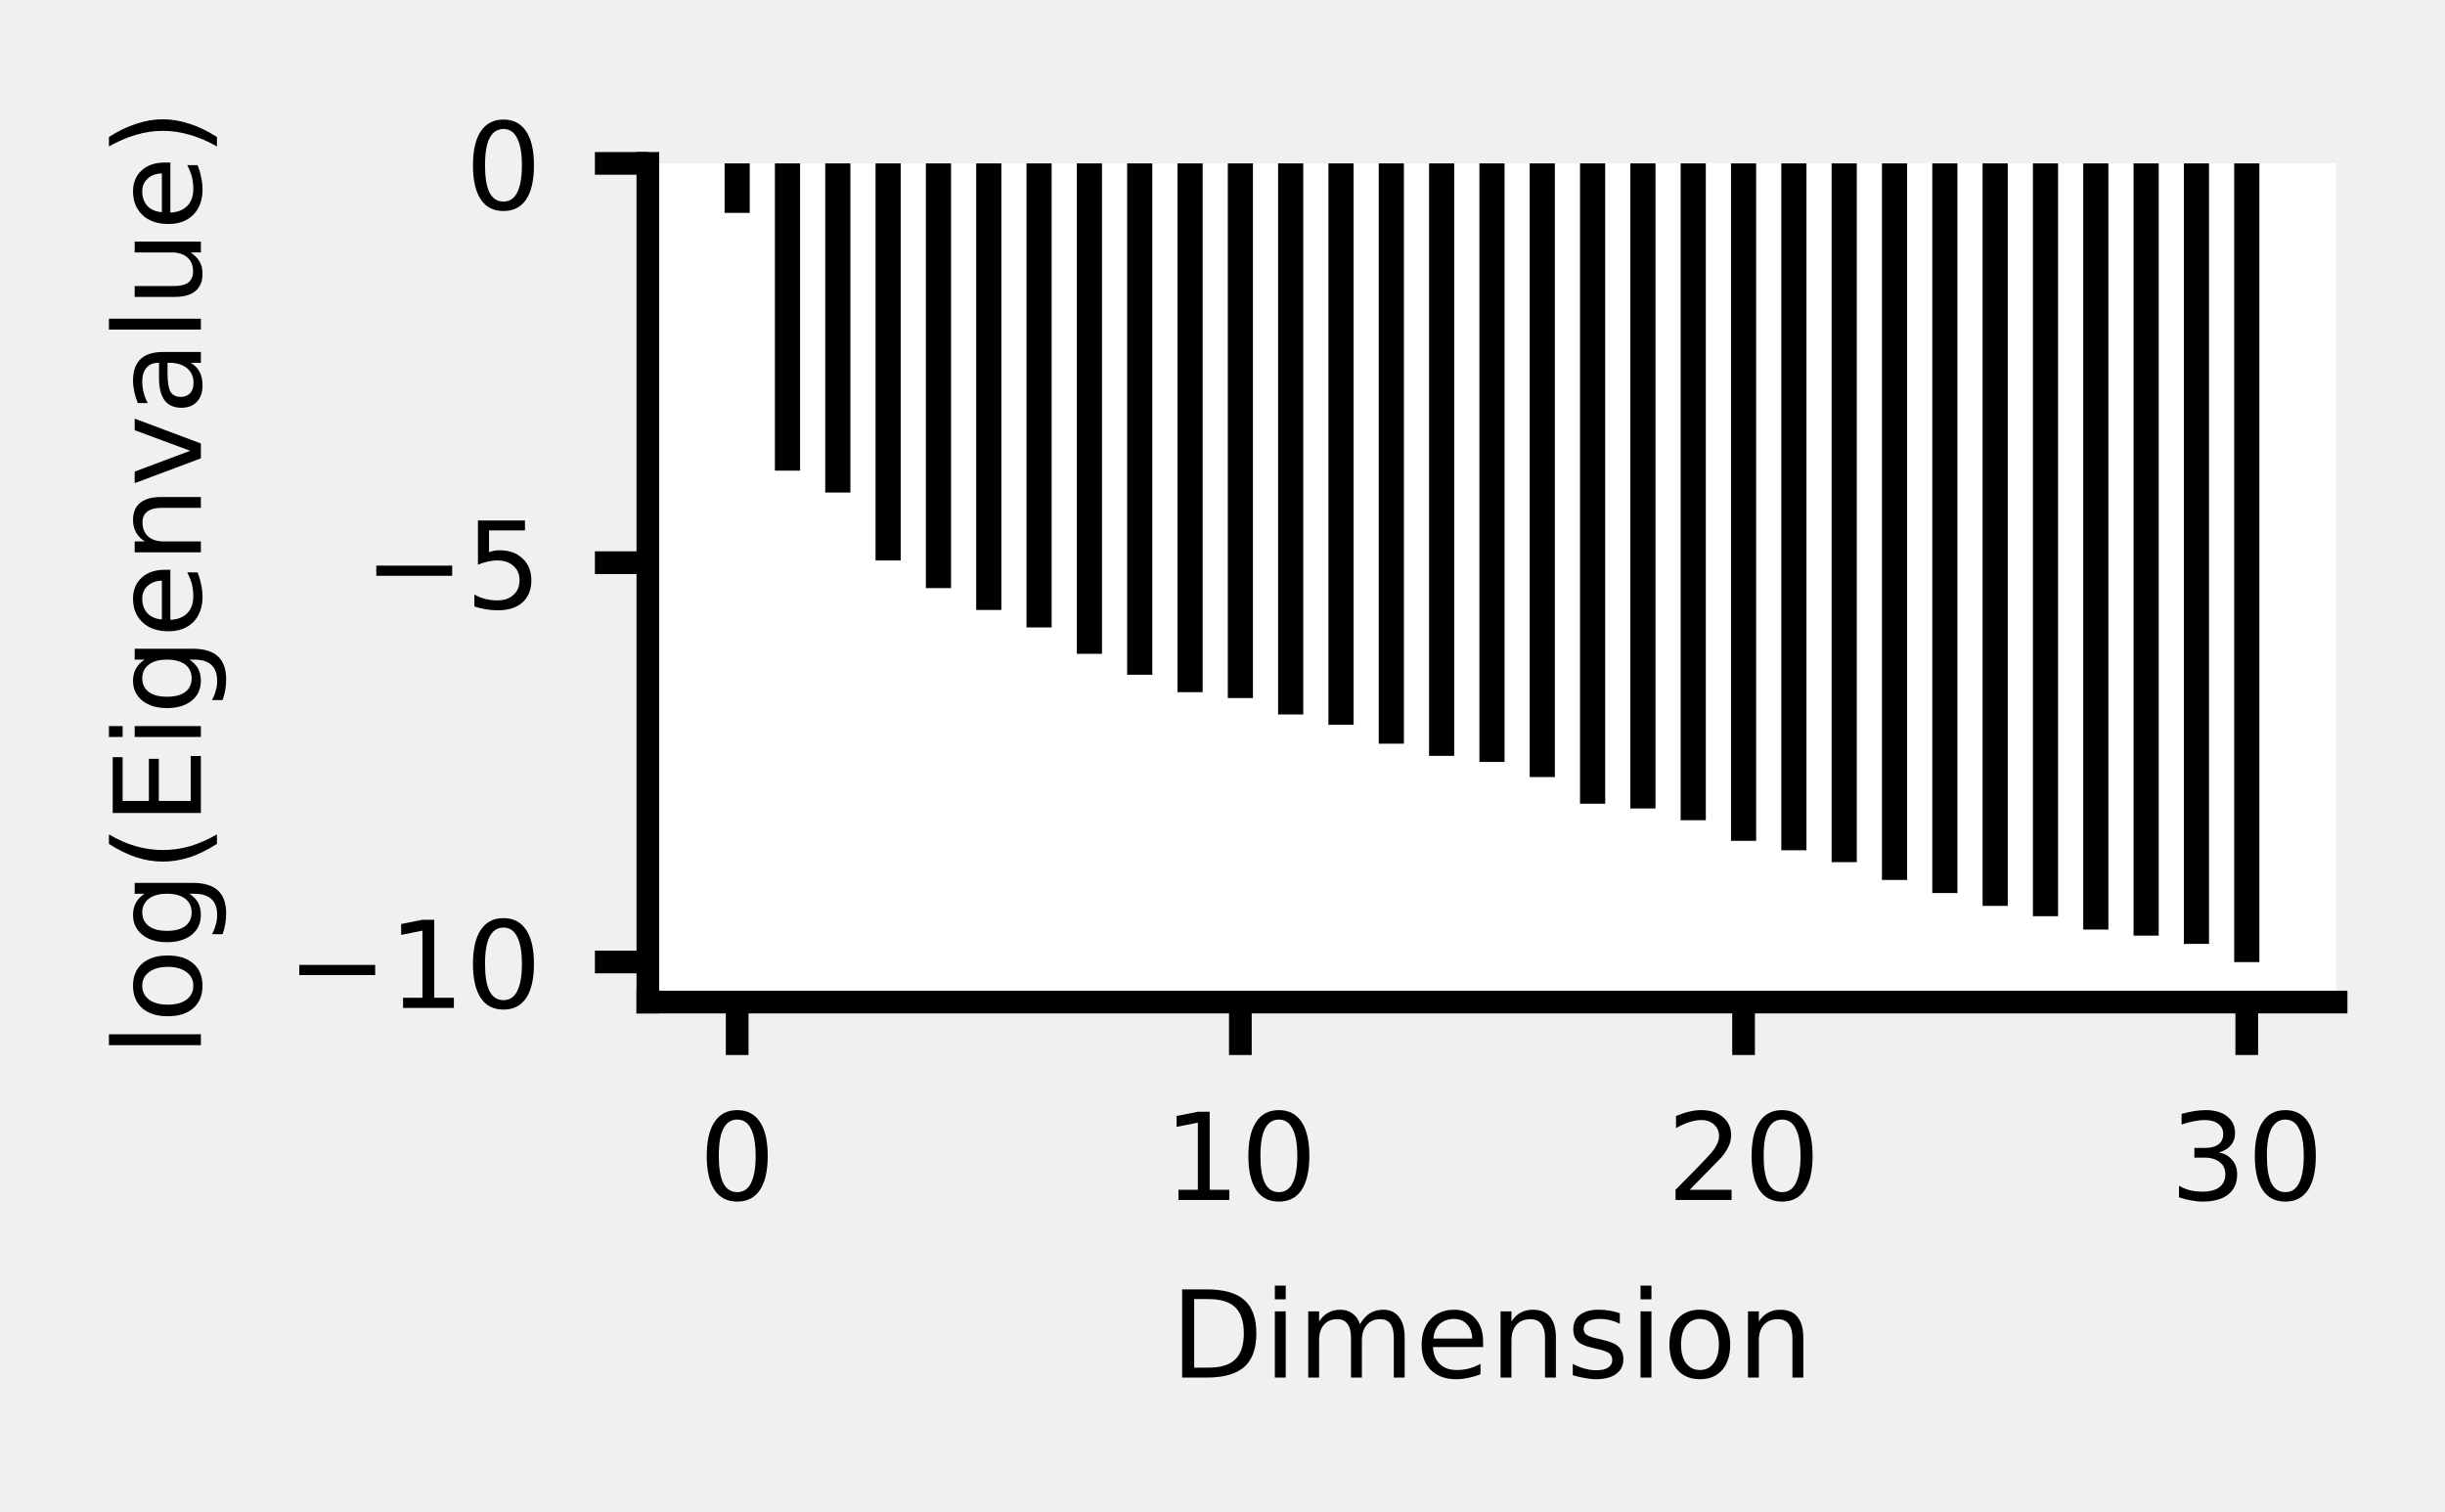
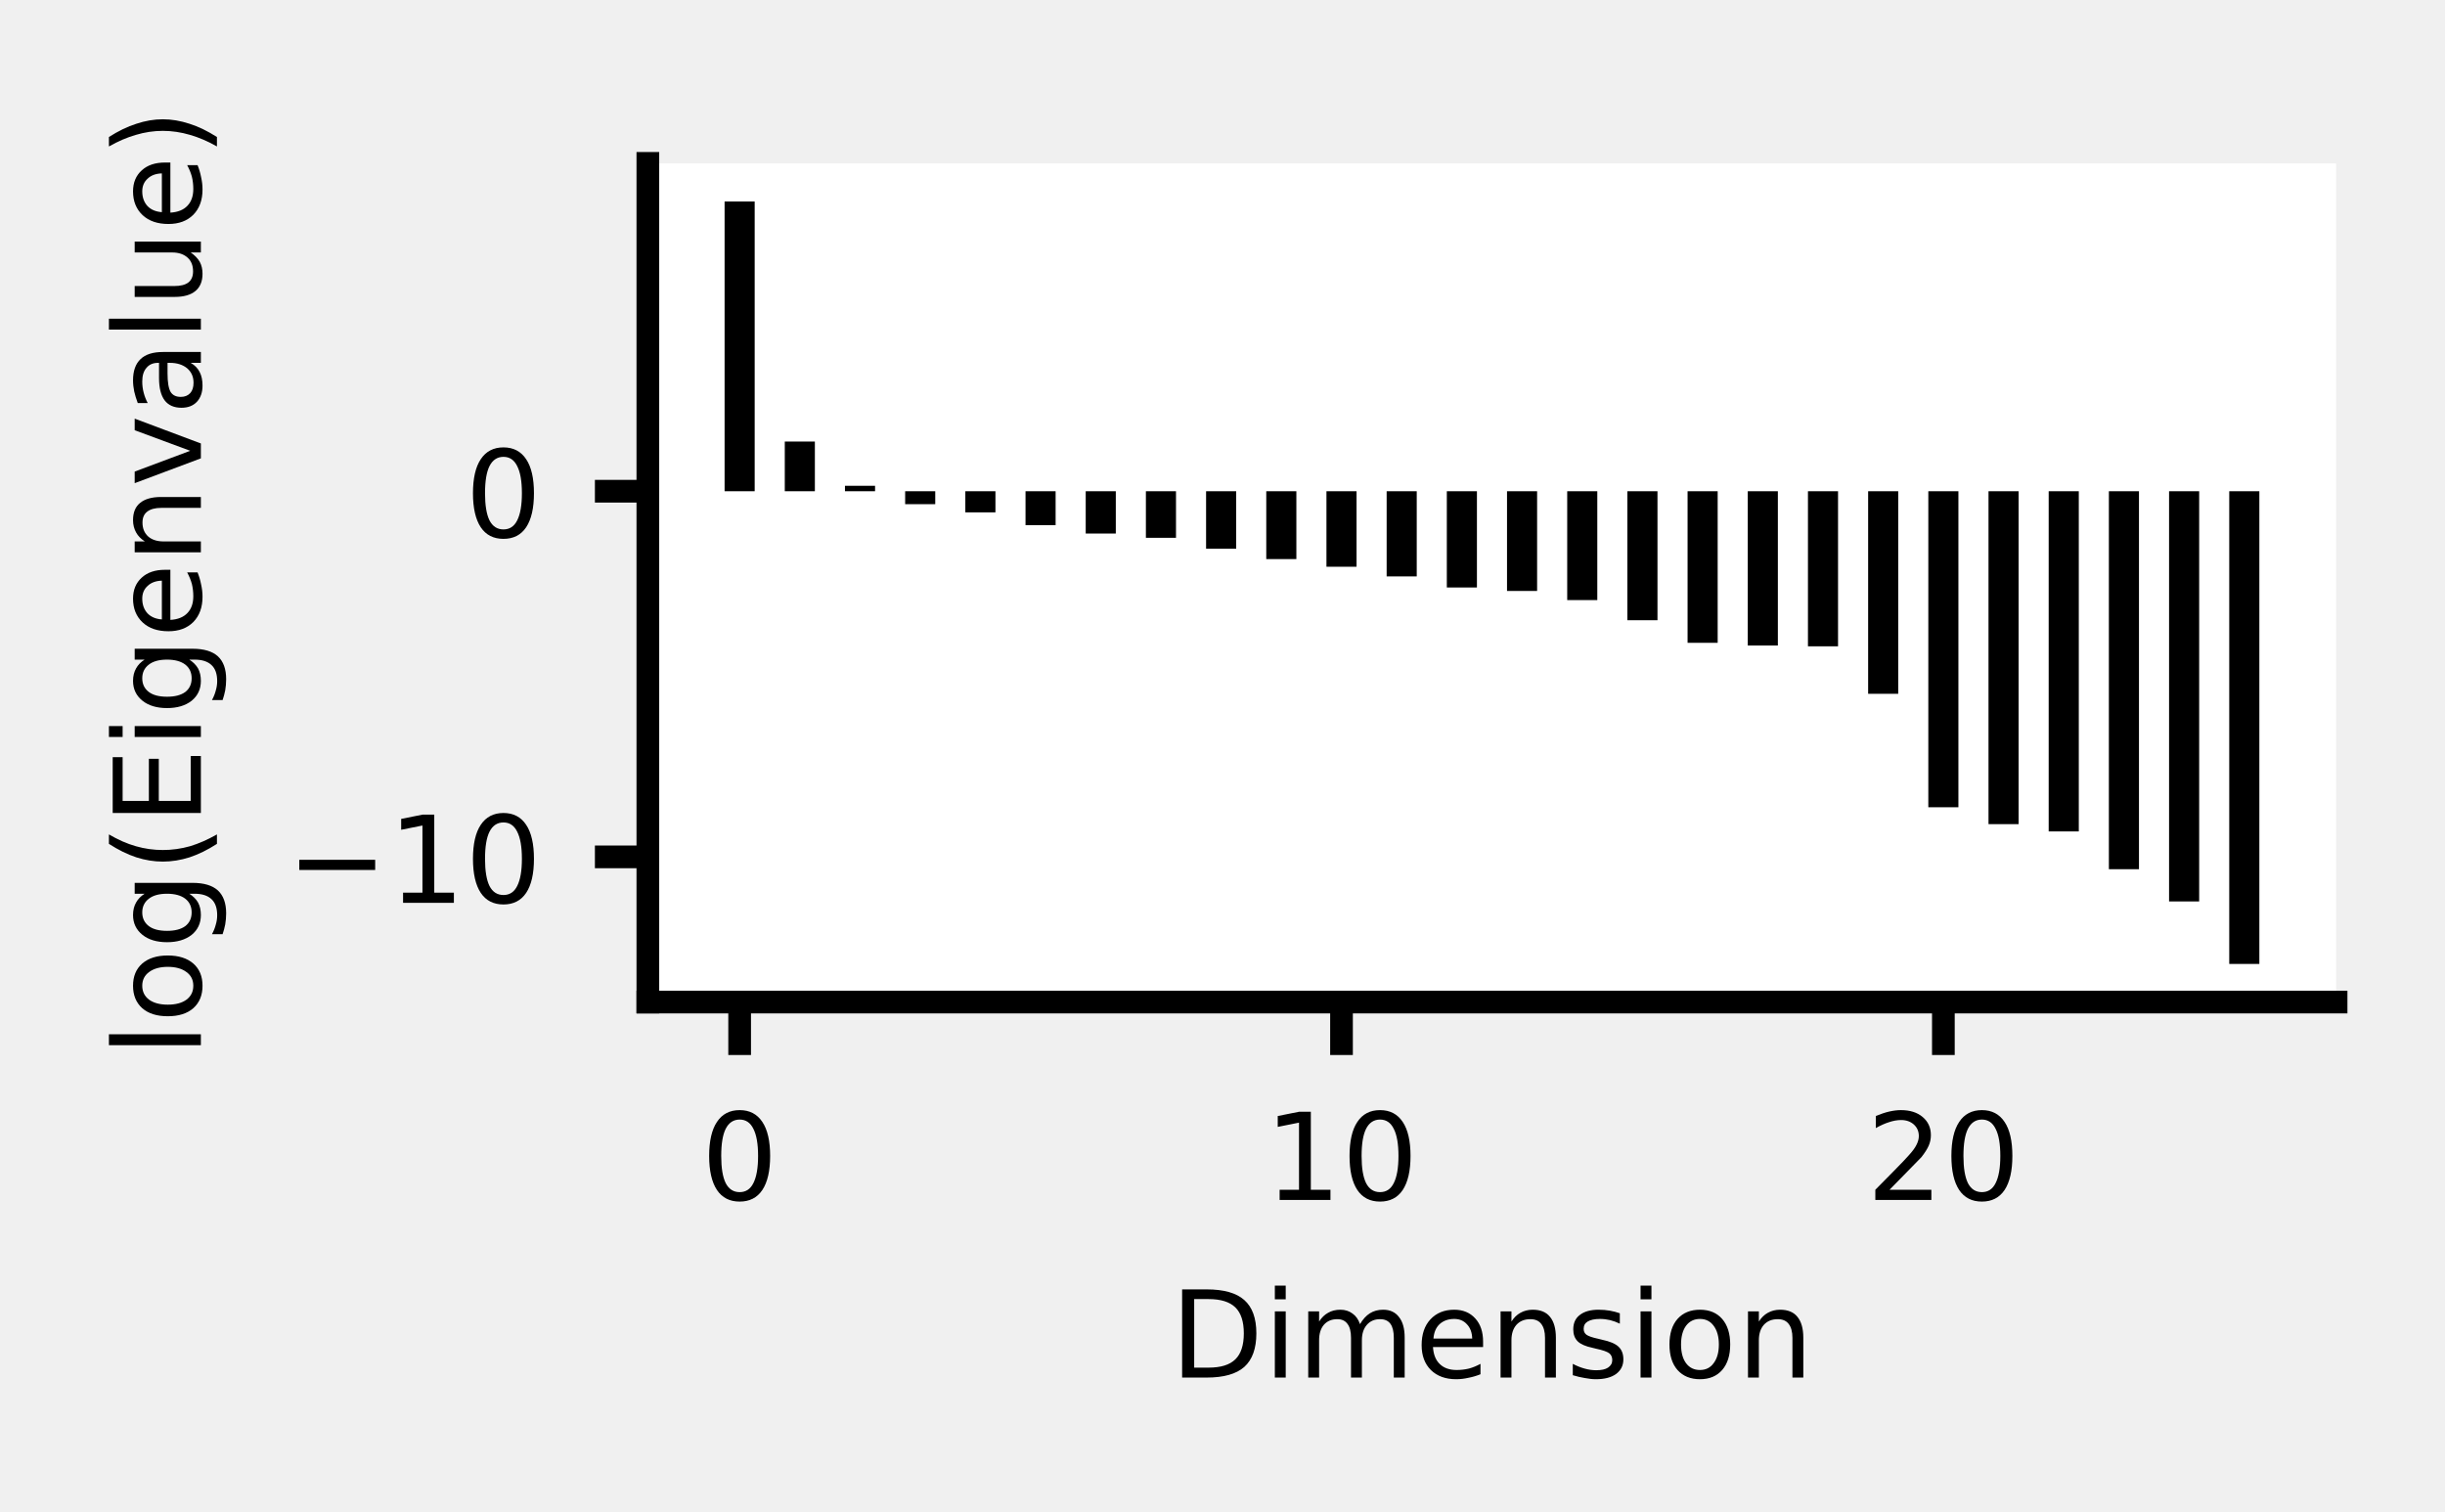
<svg xmlns="http://www.w3.org/2000/svg" xmlns:xlink="http://www.w3.org/1999/xlink" height="99.925pt" version="1.1" viewBox="0 0 161.626 99.925" width="161.626pt">
  <defs>
    <style type="text/css">*{stroke-linecap:butt;stroke-linejoin:round;}</style>
  </defs>
  <g id="figure_1">
    <g id="patch_1">
      <path d="M 0 99.925  L 161.626 99.925  L 161.626 0  L 0 0  z " style="fill:none;" />
    </g>
    <g id="axes_1">
      <g id="patch_2">
        <path d="M 42.826 66.24  L 154.426 66.24  L 154.426 10.8  L 42.826 10.8  z " style="fill:#ffffff;" />
      </g>
      <g id="patch_3">
-         <path clip-path="url(#p79ce05c987)" d="M 47.899 10.8  L 49.562 10.8  L 49.562 14.073  L 47.899 14.073  z " />
+         <path clip-path="url(#p76beedaca1)" d="M 47.899 32.473  L 49.888 32.473  L 49.888 13.32  L 47.899 13.32  z " />
      </g>
      <g id="patch_4">
-         <path clip-path="url(#p79ce05c987)" d="M 51.225 10.8  L 52.889 10.8  L 52.889 31.109  L 51.225 31.109  z " />
+         <path clip-path="url(#p76beedaca1)" d="M 51.878 32.473  L 53.867 32.473  L 53.867 29.188  L 51.878 29.188  z " />
      </g>
      <g id="patch_5">
-         <path clip-path="url(#p79ce05c987)" d="M 54.552 10.8  L 56.215 10.8  L 56.215 32.559  L 54.552 32.559  z " />
+         <path clip-path="url(#p76beedaca1)" d="M 55.856 32.473  L 57.846 32.473  L 57.846 32.113  L 55.856 32.113  z " />
      </g>
      <g id="patch_6">
-         <path clip-path="url(#p79ce05c987)" d="M 57.878 10.8  L 59.541 10.8  L 59.541 37.051  L 57.878 37.051  z " />
+         <path clip-path="url(#p76beedaca1)" d="M 59.835 32.473  L 61.824 32.473  L 61.824 33.328  L 59.835 33.328  z " />
      </g>
      <g id="patch_7">
-         <path clip-path="url(#p79ce05c987)" d="M 61.204 10.8  L 62.868 10.8  L 62.868 38.878  L 61.204 38.878  z " />
+         <path clip-path="url(#p76beedaca1)" d="M 63.813 32.473  L 65.803 32.473  L 65.803 33.869  L 63.813 33.869  z " />
      </g>
      <g id="patch_8">
-         <path clip-path="url(#p79ce05c987)" d="M 64.531 10.8  L 66.194 10.8  L 66.194 40.319  L 64.531 40.319  z " />
+         <path clip-path="url(#p76beedaca1)" d="M 67.792 32.473  L 69.781 32.473  L 69.781 34.716  L 67.792 34.716  z " />
      </g>
      <g id="patch_9">
-         <path clip-path="url(#p79ce05c987)" d="M 67.857 10.8  L 69.52 10.8  L 69.52 41.477  L 67.857 41.477  z " />
+         <path clip-path="url(#p76beedaca1)" d="M 71.771 32.473  L 73.76 32.473  L 73.76 35.269  L 71.771 35.269  z " />
      </g>
      <g id="patch_10">
-         <path clip-path="url(#p79ce05c987)" d="M 71.184 10.8  L 72.847 10.8  L 72.847 43.22  L 71.184 43.22  z " />
+         <path clip-path="url(#p76beedaca1)" d="M 75.749 32.473  L 77.739 32.473  L 77.739 35.551  L 75.749 35.551  z " />
      </g>
      <g id="patch_11">
-         <path clip-path="url(#p79ce05c987)" d="M 74.51 10.8  L 76.173 10.8  L 76.173 44.606  L 74.51 44.606  z " />
+         <path clip-path="url(#p76beedaca1)" d="M 79.728 32.473  L 81.717 32.473  L 81.717 36.272  L 79.728 36.272  z " />
      </g>
      <g id="patch_12">
-         <path clip-path="url(#p79ce05c987)" d="M 77.836 10.8  L 79.5 10.8  L 79.5 45.756  L 77.836 45.756  z " />
+         <path clip-path="url(#p76beedaca1)" d="M 83.706 32.473  L 85.696 32.473  L 85.696 36.958  L 83.706 36.958  z " />
      </g>
      <g id="patch_13">
-         <path clip-path="url(#p79ce05c987)" d="M 81.163 10.8  L 82.826 10.8  L 82.826 46.145  L 81.163 46.145  z " />
+         <path clip-path="url(#p76beedaca1)" d="M 87.685 32.473  L 89.674 32.473  L 89.674 37.464  L 87.685 37.464  z " />
      </g>
      <g id="patch_14">
-         <path clip-path="url(#p79ce05c987)" d="M 84.489 10.8  L 86.152 10.8  L 86.152 47.229  L 84.489 47.229  z " />
+         <path clip-path="url(#p76beedaca1)" d="M 91.664 32.473  L 93.653 32.473  L 93.653 38.103  L 91.664 38.103  z " />
      </g>
      <g id="patch_15">
-         <path clip-path="url(#p79ce05c987)" d="M 87.816 10.8  L 89.479 10.8  L 89.479 47.91  L 87.816 47.91  z " />
+         <path clip-path="url(#p76beedaca1)" d="M 95.642 32.473  L 97.632 32.473  L 97.632 38.835  L 95.642 38.835  z " />
      </g>
      <g id="patch_16">
-         <path clip-path="url(#p79ce05c987)" d="M 91.142 10.8  L 92.805 10.8  L 92.805 49.159  L 91.142 49.159  z " />
+         <path clip-path="url(#p76beedaca1)" d="M 99.621 32.473  L 101.61 32.473  L 101.61 39.065  L 99.621 39.065  z " />
      </g>
      <g id="patch_17">
-         <path clip-path="url(#p79ce05c987)" d="M 94.468 10.8  L 96.131 10.8  L 96.131 49.966  L 94.468 49.966  z " />
+         <path clip-path="url(#p76beedaca1)" d="M 103.6 32.473  L 105.589 32.473  L 105.589 39.668  L 103.6 39.668  z " />
      </g>
      <g id="patch_18">
-         <path clip-path="url(#p79ce05c987)" d="M 97.795 10.8  L 99.458 10.8  L 99.458 50.365  L 97.795 50.365  z " />
+         <path clip-path="url(#p76beedaca1)" d="M 107.578 32.473  L 109.567 32.473  L 109.567 41  L 107.578 41  z " />
      </g>
      <g id="patch_19">
-         <path clip-path="url(#p79ce05c987)" d="M 101.121 10.8  L 102.784 10.8  L 102.784 51.366  L 101.121 51.366  z " />
+         <path clip-path="url(#p76beedaca1)" d="M 111.557 32.473  L 113.546 32.473  L 113.546 42.493  L 111.557 42.493  z " />
      </g>
      <g id="patch_20">
-         <path clip-path="url(#p79ce05c987)" d="M 104.447 10.8  L 106.111 10.8  L 106.111 53.13  L 104.447 53.13  z " />
+         <path clip-path="url(#p76beedaca1)" d="M 115.535 32.473  L 117.525 32.473  L 117.525 42.67  L 115.535 42.67  z " />
      </g>
      <g id="patch_21">
-         <path clip-path="url(#p79ce05c987)" d="M 107.774 10.8  L 109.437 10.8  L 109.437 53.446  L 107.774 53.446  z " />
+         <path clip-path="url(#p76beedaca1)" d="M 119.514 32.473  L 121.503 32.473  L 121.503 42.724  L 119.514 42.724  z " />
      </g>
      <g id="patch_22">
-         <path clip-path="url(#p79ce05c987)" d="M 111.1 10.8  L 112.763 10.8  L 112.763 54.219  L 111.1 54.219  z " />
+         <path clip-path="url(#p76beedaca1)" d="M 123.493 32.473  L 125.482 32.473  L 125.482 45.863  L 123.493 45.863  z " />
      </g>
      <g id="patch_23">
-         <path clip-path="url(#p79ce05c987)" d="M 114.427 10.8  L 116.09 10.8  L 116.09 55.582  L 114.427 55.582  z " />
+         <path clip-path="url(#p76beedaca1)" d="M 127.471 32.473  L 129.46 32.473  L 129.46 53.363  L 127.471 53.363  z " />
      </g>
      <g id="patch_24">
-         <path clip-path="url(#p79ce05c987)" d="M 117.753 10.8  L 119.416 10.8  L 119.416 56.205  L 117.753 56.205  z " />
+         <path clip-path="url(#p76beedaca1)" d="M 131.45 32.473  L 133.439 32.473  L 133.439 54.479  L 131.45 54.479  z " />
      </g>
      <g id="patch_25">
-         <path clip-path="url(#p79ce05c987)" d="M 121.079 10.8  L 122.742 10.8  L 122.742 56.992  L 121.079 56.992  z " />
+         <path clip-path="url(#p76beedaca1)" d="M 135.428 32.473  L 137.418 32.473  L 137.418 54.961  L 135.428 54.961  z " />
      </g>
      <g id="patch_26">
-         <path clip-path="url(#p79ce05c987)" d="M 124.406 10.8  L 126.069 10.8  L 126.069 58.168  L 124.406 58.168  z " />
+         <path clip-path="url(#p76beedaca1)" d="M 139.407 32.473  L 141.396 32.473  L 141.396 57.458  L 139.407 57.458  z " />
      </g>
      <g id="patch_27">
-         <path clip-path="url(#p79ce05c987)" d="M 127.732 10.8  L 129.395 10.8  L 129.395 59.034  L 127.732 59.034  z " />
+         <path clip-path="url(#p76beedaca1)" d="M 143.386 32.473  L 145.375 32.473  L 145.375 59.589  L 143.386 59.589  z " />
      </g>
      <g id="patch_28">
-         <path clip-path="url(#p79ce05c987)" d="M 131.058 10.8  L 132.722 10.8  L 132.722 59.882  L 131.058 59.882  z " />
+         <path clip-path="url(#p76beedaca1)" d="M 147.364 32.473  L 149.354 32.473  L 149.354 63.72  L 147.364 63.72  z " />
      </g>
      <g id="patch_29">
-         <path clip-path="url(#p79ce05c987)" d="M 134.385 10.8  L 136.048 10.8  L 136.048 60.564  L 134.385 60.564  z " />
+         <path clip-path="url(#p76beedaca1)" d="M 0 0  z " />
      </g>
      <g id="patch_30">
-         <path clip-path="url(#p79ce05c987)" d="M 137.711 10.8  L 139.374 10.8  L 139.374 61.446  L 137.711 61.446  z " />
+         <path clip-path="url(#p76beedaca1)" d="M 0 0  z " />
      </g>
      <g id="patch_31">
-         <path clip-path="url(#p79ce05c987)" d="M 141.038 10.8  L 142.701 10.8  L 142.701 61.848  L 141.038 61.848  z " />
+         <path clip-path="url(#p76beedaca1)" d="M 0 0  z " />
      </g>
      <g id="patch_32">
-         <path clip-path="url(#p79ce05c987)" d="M 144.364 10.8  L 146.027 10.8  L 146.027 62.397  L 144.364 62.397  z " />
+         <path clip-path="url(#p76beedaca1)" d="M 0 0  z " />
      </g>
      <g id="patch_33">
-         <path clip-path="url(#p79ce05c987)" d="M 147.69 10.8  L 149.354 10.8  L 149.354 63.6  L 147.69 63.6  z " />
+         <path clip-path="url(#p76beedaca1)" d="M 0 0  z " />
      </g>
      <g id="matplotlib.axis_1">
        <g id="xtick_1">
          <g id="line2d_1">
            <defs>
-               <path d="M 0 0  L 0 3.5  " id="mf4c34f8eac" style="stroke:#000000;stroke-width:1.5;" />
+               <path d="M 0 0  L 0 3.5  " id="m096b396b25" style="stroke:#000000;stroke-width:1.5;" />
            </defs>
            <g>
-               <use style="stroke:#000000;stroke-width:1.5;" x="48.731" xlink:href="#mf4c34f8eac" y="66.24" />
+               <use style="stroke:#000000;stroke-width:1.5;" x="48.894" xlink:href="#m096b396b25" y="66.24" />
            </g>
          </g>
          <g id="text_1">
-             <text style="font-family:DejaVu Sans;font-size:8px;font-stretch:normal;font-style:normal;font-weight:normal;text-anchor:middle;" transform="rotate(-0, 48.73057, 79.31875)" x="48.731" y="79.319">0</text>
+             <text style="font-family:DejaVu Sans;font-size:8px;font-stretch:normal;font-style:normal;font-weight:normal;text-anchor:middle;" transform="rotate(-0, 48.89363, 79.31875)" x="48.894" y="79.319">0</text>
          </g>
        </g>
        <g id="xtick_2">
          <g id="line2d_2">
            <g>
-               <use style="stroke:#000000;stroke-width:1.5;" x="81.994" xlink:href="#mf4c34f8eac" y="66.24" />
+               <use style="stroke:#000000;stroke-width:1.5;" x="88.68" xlink:href="#m096b396b25" y="66.24" />
            </g>
          </g>
          <g id="text_2">
-             <text style="font-family:DejaVu Sans;font-size:8px;font-stretch:normal;font-style:normal;font-weight:normal;text-anchor:middle;" transform="rotate(-0, 81.99436, 79.31875)" x="81.994" y="79.319">10</text>
+             <text style="font-family:DejaVu Sans;font-size:8px;font-stretch:normal;font-style:normal;font-weight:normal;text-anchor:middle;" transform="rotate(-0, 88.67973, 79.31875)" x="88.68" y="79.319">10</text>
          </g>
        </g>
        <g id="xtick_3">
          <g id="line2d_3">
            <g>
-               <use style="stroke:#000000;stroke-width:1.5;" x="115.258" xlink:href="#mf4c34f8eac" y="66.24" />
+               <use style="stroke:#000000;stroke-width:1.5;" x="128.466" xlink:href="#m096b396b25" y="66.24" />
            </g>
          </g>
          <g id="text_3">
-             <text style="font-family:DejaVu Sans;font-size:8px;font-stretch:normal;font-style:normal;font-weight:normal;text-anchor:middle;" transform="rotate(-0, 115.2581, 79.31875)" x="115.258" y="79.319">20</text>
+             <text style="font-family:DejaVu Sans;font-size:8px;font-stretch:normal;font-style:normal;font-weight:normal;text-anchor:middle;" transform="rotate(-0, 128.4658, 79.31875)" x="128.466" y="79.319">20</text>
          </g>
        </g>
-         <g id="xtick_4">
-           <g id="line2d_4">
-             <g>
-               <use style="stroke:#000000;stroke-width:1.5;" x="148.522" xlink:href="#mf4c34f8eac" y="66.24" />
-             </g>
-           </g>
-           <g id="text_4">
-             <text style="font-family:DejaVu Sans;font-size:8px;font-stretch:normal;font-style:normal;font-weight:normal;text-anchor:middle;" transform="rotate(-0, 148.5219, 79.31875)" x="148.522" y="79.319">30</text>
-           </g>
-         </g>
-         <g id="text_5">
+         <g id="text_4">
          <text style="font-family:DejaVu Sans;font-size:8px;font-stretch:normal;font-style:normal;font-weight:normal;text-anchor:middle;" transform="rotate(-0, 98.62625, 91.06125)" x="98.626" y="91.061">Dimension</text>
        </g>
      </g>
      <g id="matplotlib.axis_2">
        <g id="ytick_1">
-           <g id="line2d_5">
+           <g id="line2d_4">
            <defs>
-               <path d="M 0 0  L -3.5 0  " id="m476adc25f4" style="stroke:#000000;stroke-width:1.5;" />
+               <path d="M 0 0  L -3.5 0  " id="m82f4292126" style="stroke:#000000;stroke-width:1.5;" />
            </defs>
            <g>
-               <use style="stroke:#000000;stroke-width:1.5;" x="42.826" xlink:href="#m476adc25f4" y="63.589" />
+               <use style="stroke:#000000;stroke-width:1.5;" x="42.826" xlink:href="#m82f4292126" y="56.641" />
+             </g>
+           </g>
+           <g id="text_5">
+             <text style="font-family:DejaVu Sans;font-size:8px;font-stretch:normal;font-style:normal;font-weight:normal;text-anchor:end;" transform="rotate(-0, 35.82625, 59.67997)" x="35.826" y="59.68">−10</text>
+           </g>
+         </g>
+         <g id="ytick_2">
+           <g id="line2d_5">
+             <g>
+               <use style="stroke:#000000;stroke-width:1.5;" x="42.826" xlink:href="#m82f4292126" y="32.473" />
            </g>
          </g>
          <g id="text_6">
-             <text style="font-family:DejaVu Sans;font-size:8px;font-stretch:normal;font-style:normal;font-weight:normal;text-anchor:end;" transform="rotate(-0, 35.82625, 66.62869)" x="35.826" y="66.629">−10</text>
+             <text style="font-family:DejaVu Sans;font-size:8px;font-stretch:normal;font-style:normal;font-weight:normal;text-anchor:end;" transform="rotate(-0, 35.82625, 35.51243)" x="35.826" y="35.512">0</text>
          </g>
        </g>
-         <g id="ytick_2">
-           <g id="line2d_6">
-             <g>
-               <use style="stroke:#000000;stroke-width:1.5;" x="42.826" xlink:href="#m476adc25f4" y="37.195" />
-             </g>
-           </g>
-           <g id="text_7">
-             <text style="font-family:DejaVu Sans;font-size:8px;font-stretch:normal;font-style:normal;font-weight:normal;text-anchor:end;" transform="rotate(-0, 35.82625, 40.23403)" x="35.826" y="40.234">−5</text>
-           </g>
-         </g>
-         <g id="ytick_3">
-           <g id="line2d_7">
-             <g>
-               <use style="stroke:#000000;stroke-width:1.5;" x="42.826" xlink:href="#m476adc25f4" y="10.8" />
-             </g>
-           </g>
-           <g id="text_8">
-             <text style="font-family:DejaVu Sans;font-size:8px;font-stretch:normal;font-style:normal;font-weight:normal;text-anchor:end;" transform="rotate(-0, 35.82625, 13.83938)" x="35.826" y="13.839">0</text>
-           </g>
-         </g>
-         <g id="text_9">
+         <g id="text_7">
          <text style="font-family:DejaVu Sans;font-size:8px;font-stretch:normal;font-style:normal;font-weight:normal;text-anchor:middle;" transform="rotate(-90, 13.27875, 38.52)" x="13.279" y="38.52">log(Eigenvalue)</text>
        </g>
      </g>
      <g id="patch_34">
        <path d="M 42.826 66.24  L 42.826 10.8  " style="fill:none;stroke:#000000;stroke-linecap:square;stroke-linejoin:miter;stroke-width:1.5;" />
      </g>
      <g id="patch_35">
        <path d="M 42.826 66.24  L 154.426 66.24  " style="fill:none;stroke:#000000;stroke-linecap:square;stroke-linejoin:miter;stroke-width:1.5;" />
      </g>
    </g>
  </g>
  <defs>
-     <clipPath id="p79ce05c987">
+     <clipPath id="p76beedaca1">
      <rect height="55.44" width="111.6" x="42.826" y="10.8" />
    </clipPath>
  </defs>
</svg>
